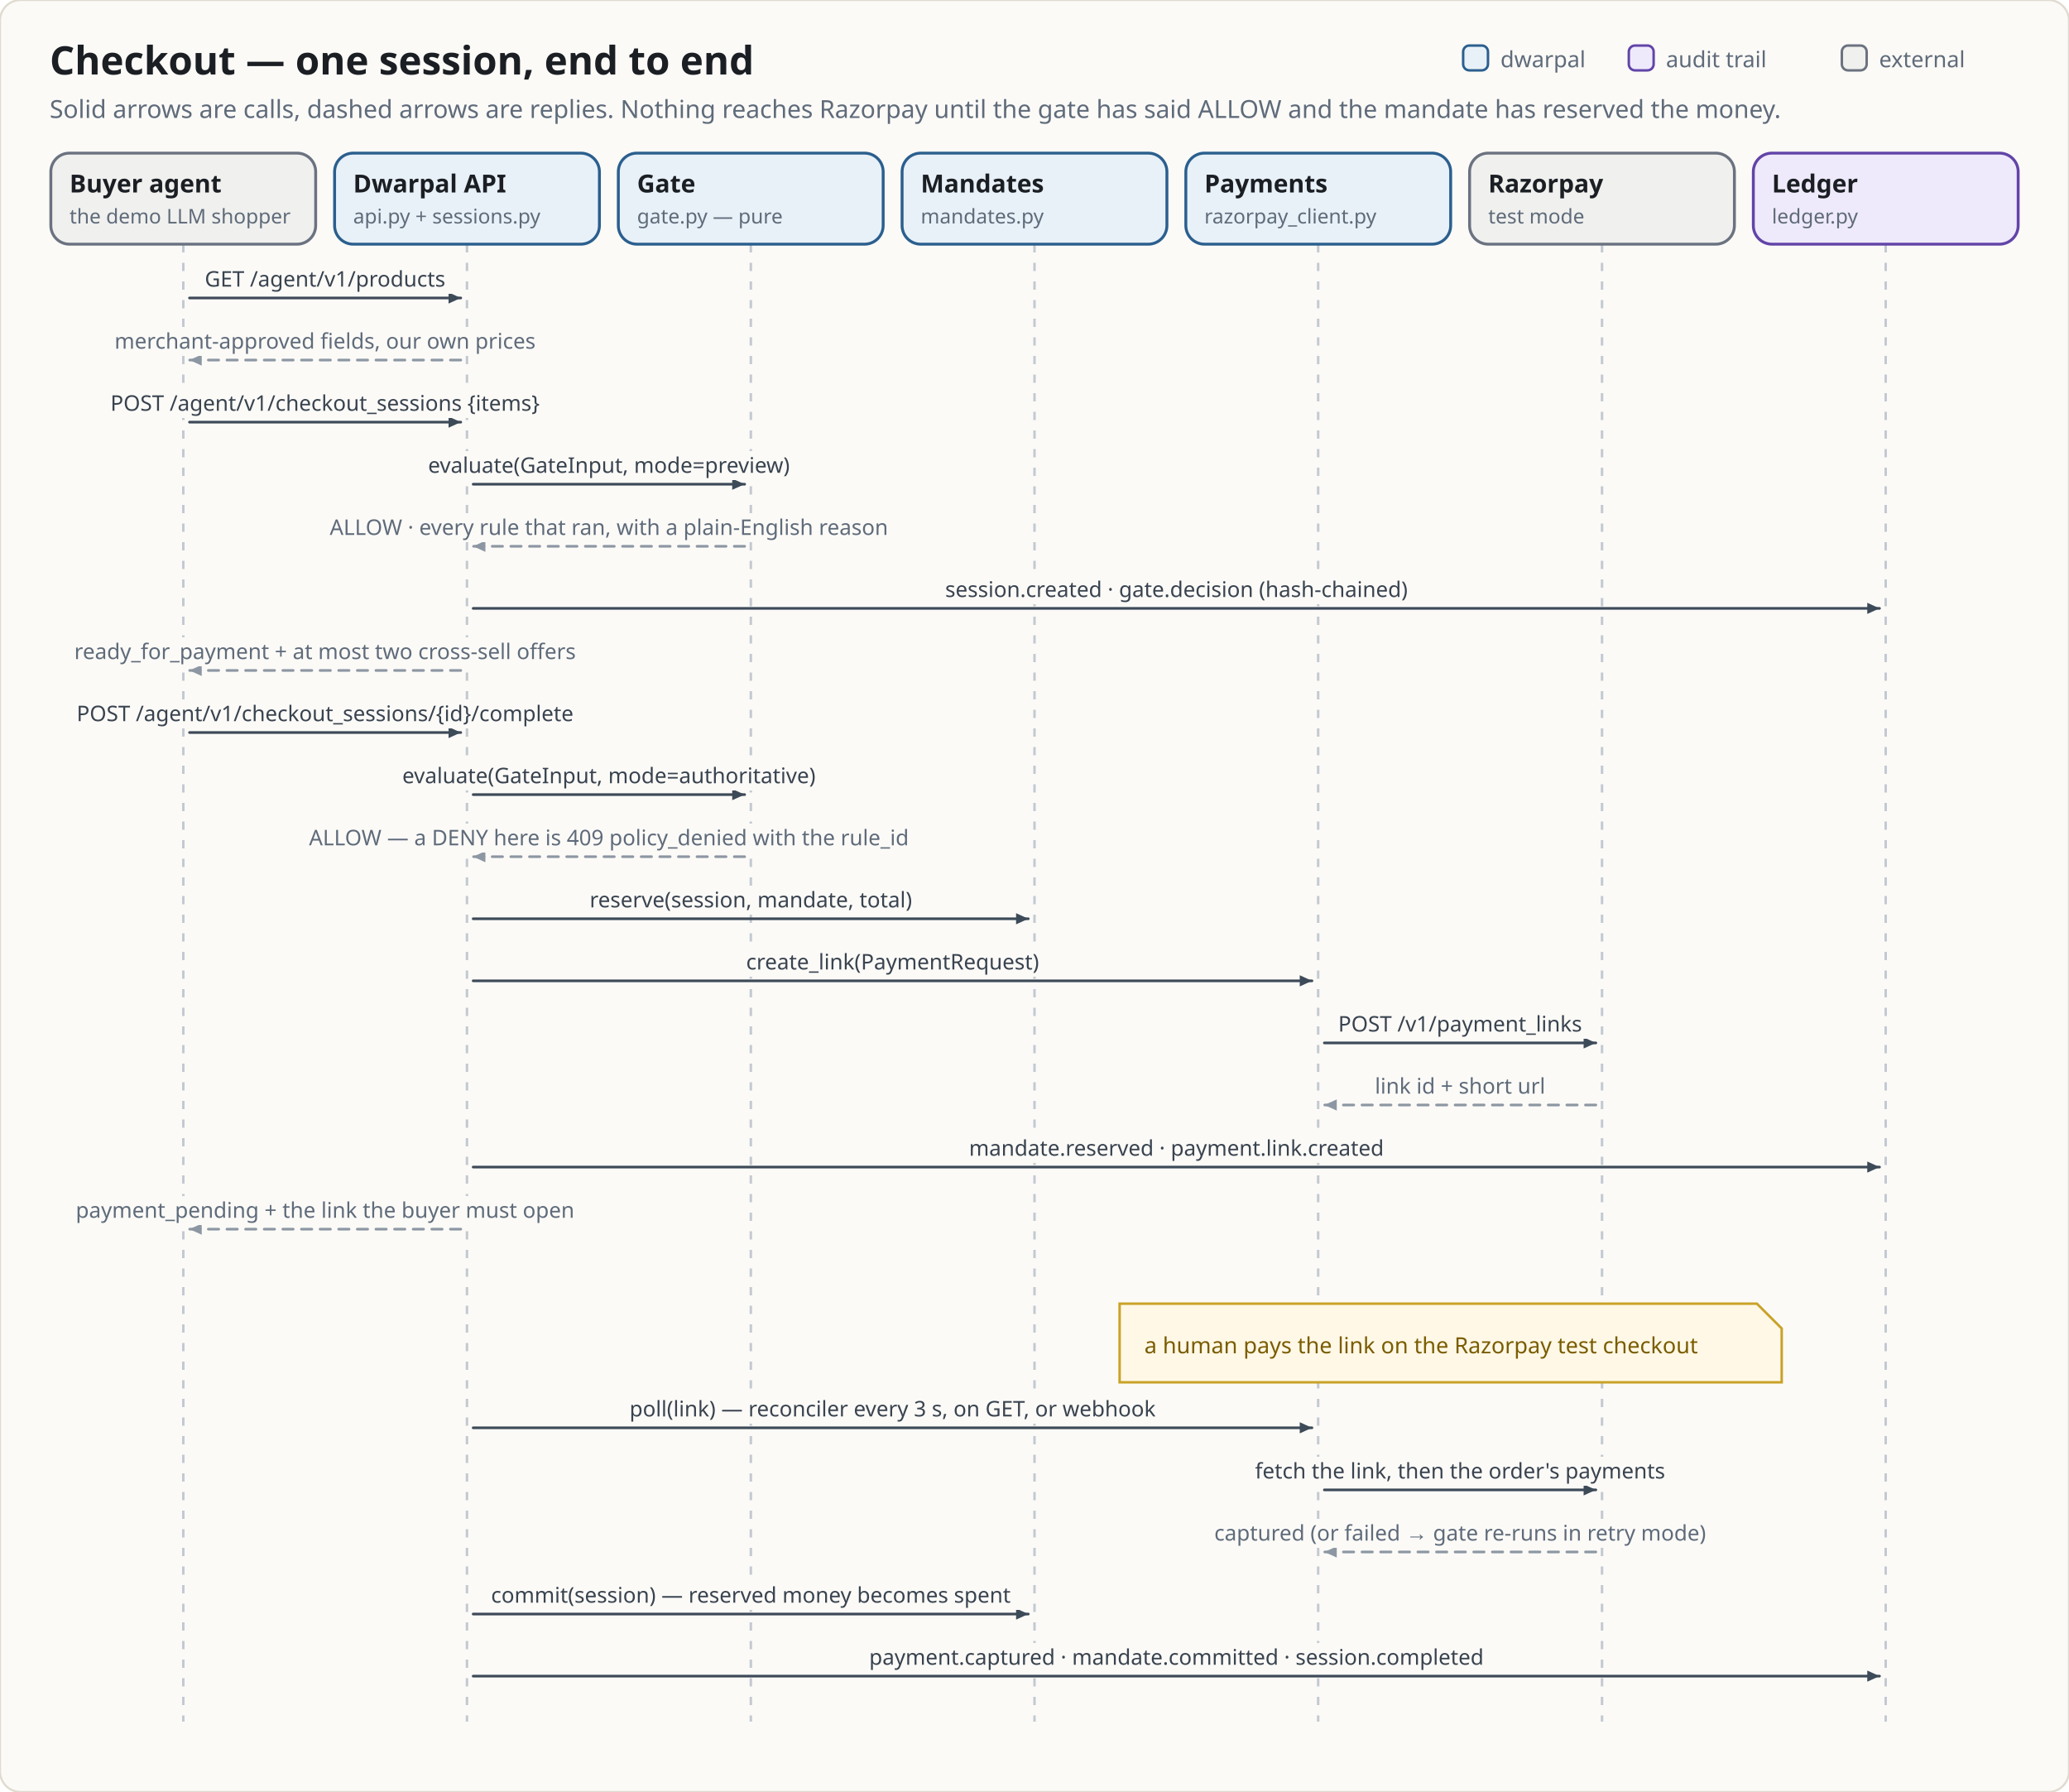
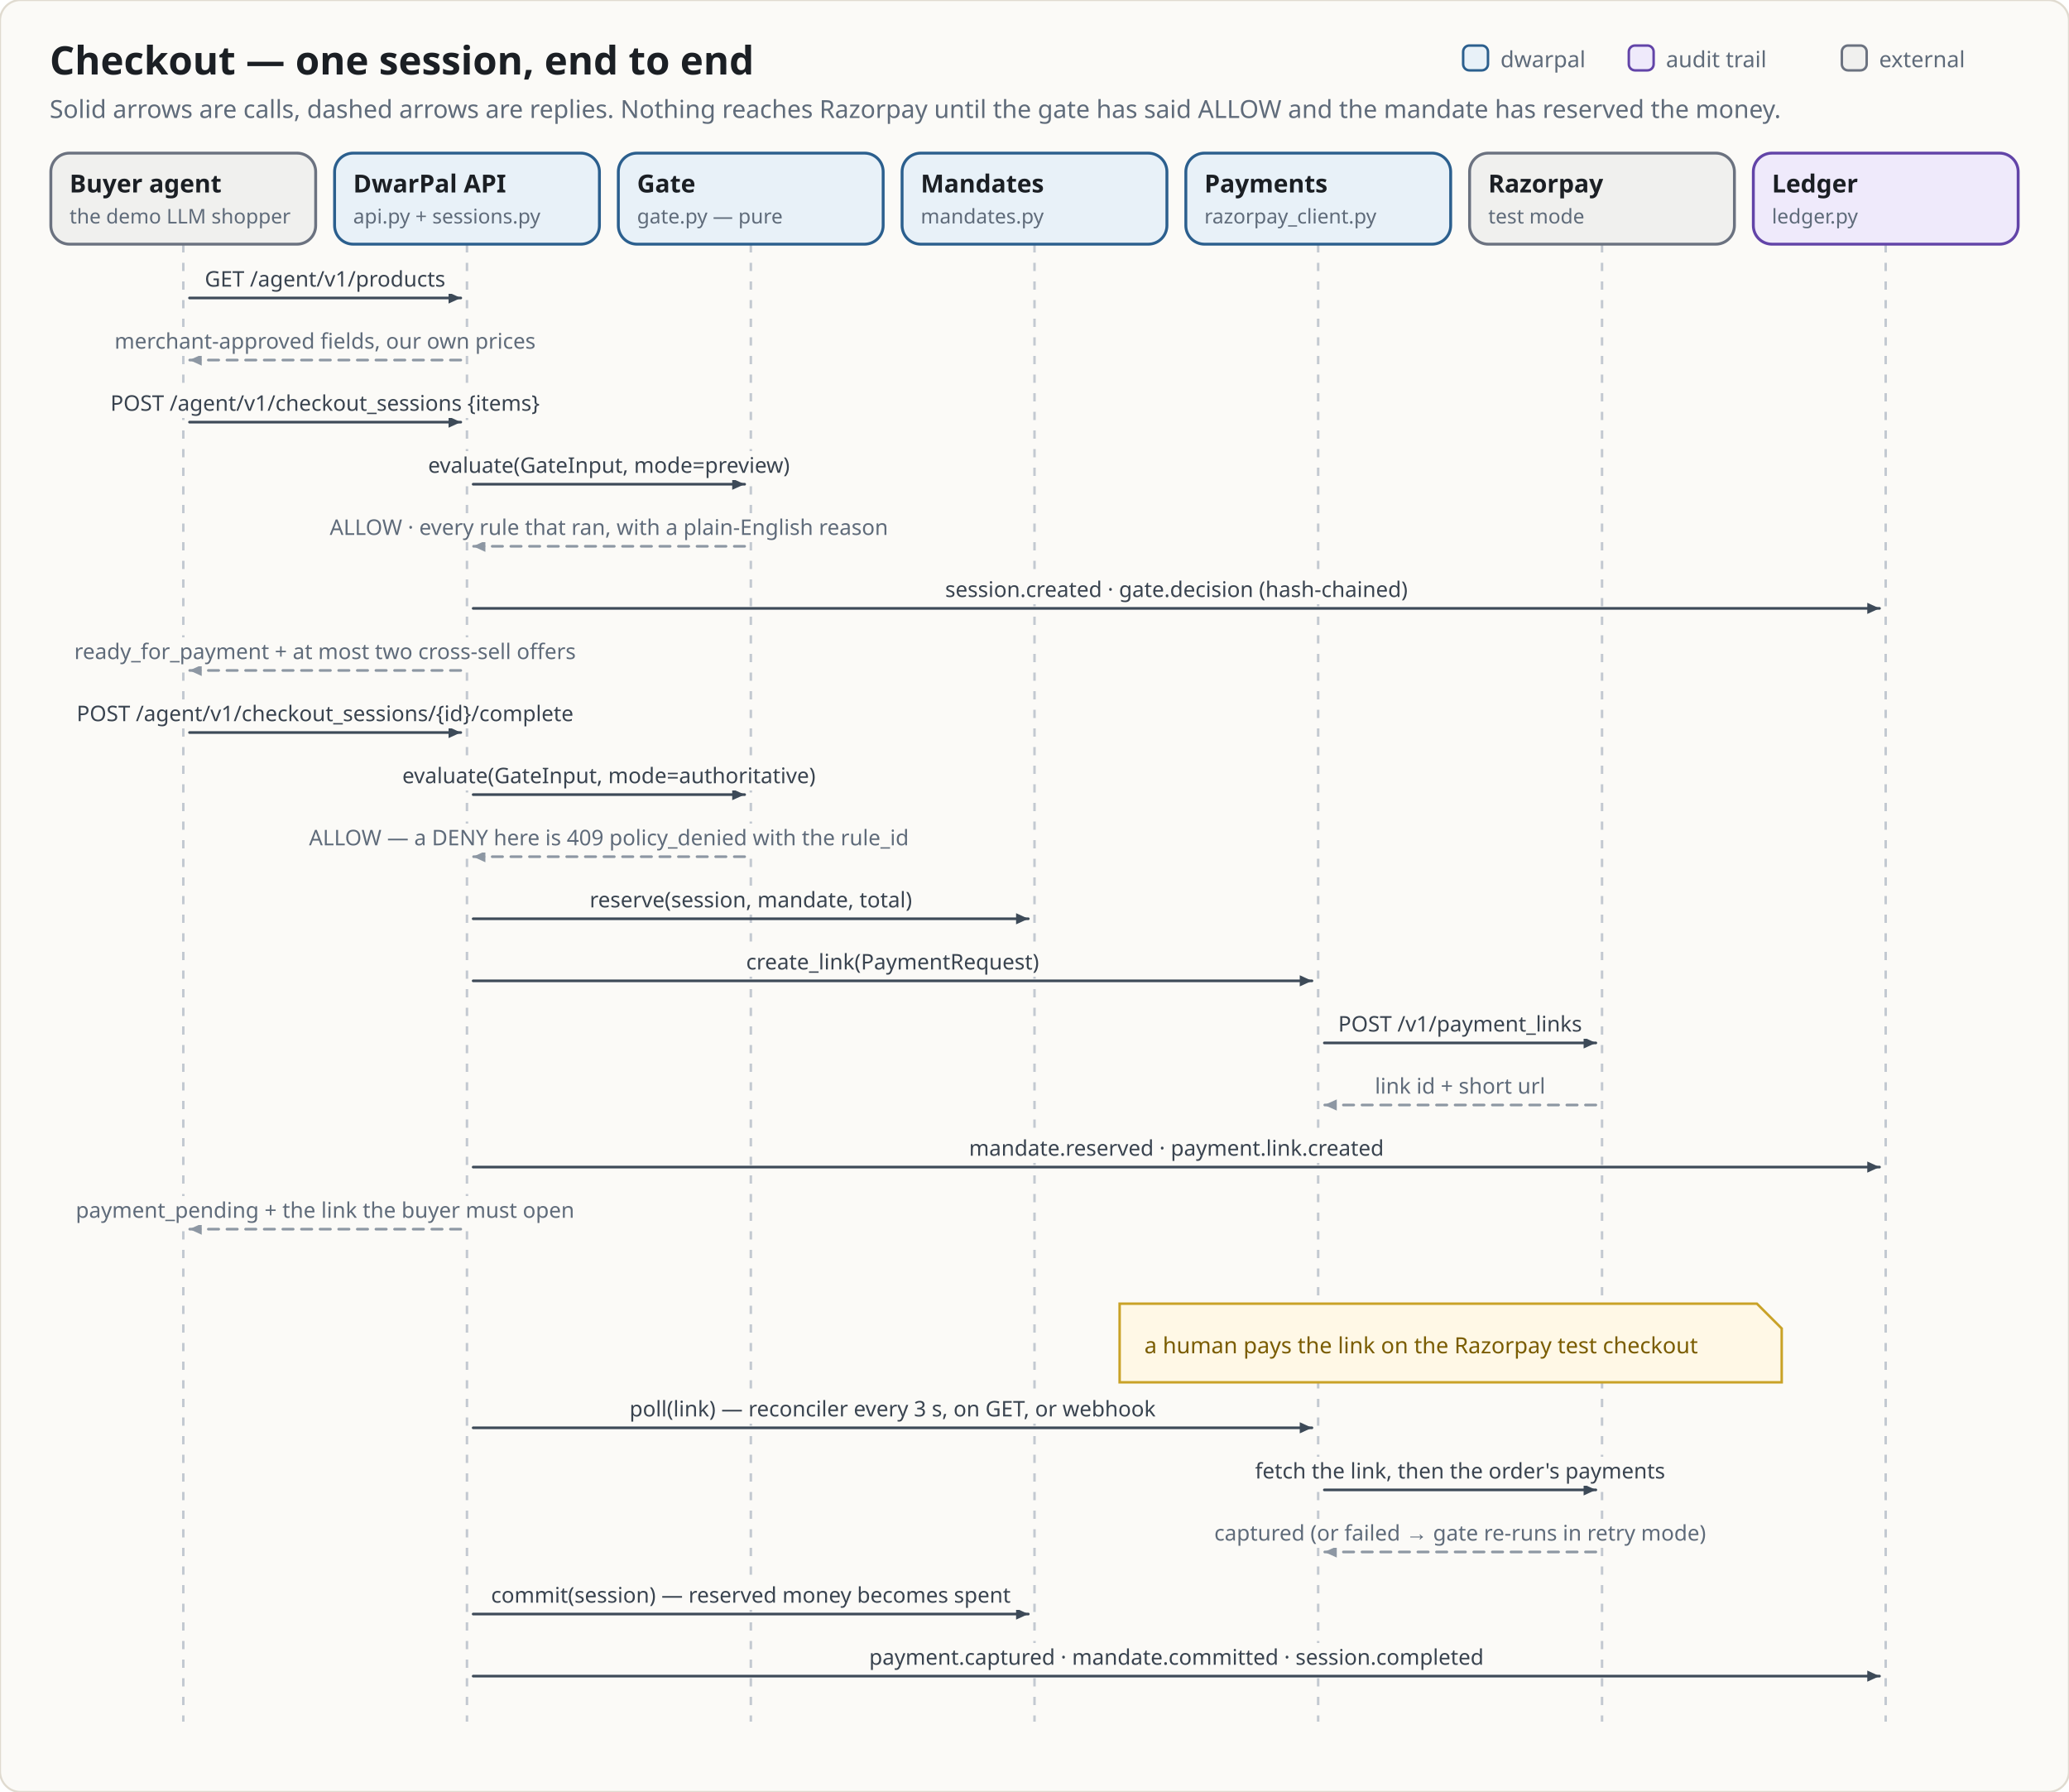
<svg xmlns="http://www.w3.org/2000/svg" viewBox="0 0 1000 866" width="1000" height="866" role="img" aria-label="Checkout — one session, end to end">
  <rect width="1000" height="866" rx="10" fill="#fbfaf7" stroke="#e0dbd0" />
  <text x="24.0" y="36.0" font-family="Segoe UI, Noto Sans, Helvetica Neue, Arial, sans-serif" font-size="19" fill="#1b1f24" text-anchor="start" font-weight="600">Checkout — one session, end to end</text>
  <text x="24.0" y="57.0" font-family="Segoe UI, Noto Sans, Helvetica Neue, Arial, sans-serif" font-size="12" fill="#5f6b7a" text-anchor="start" font-weight="normal">Solid arrows are calls, dashed arrows are replies. Nothing reaches Razorpay until the gate has said ALLOW and the mandate has reserved the money.</text>
  <rect x="707.176" y="22" width="12" height="12" rx="3" fill="#e8f1f8" stroke="#2b5f8e" stroke-width="1.2" />
  <text x="725.2" y="32.5" font-family="Segoe UI, Noto Sans, Helvetica Neue, Arial, sans-serif" font-size="10.8" fill="#5f6b7a" text-anchor="start" font-weight="normal">dwarpal</text>
  <rect x="787.244" y="22" width="12" height="12" rx="3" fill="#efeafb" stroke="#6244a8" stroke-width="1.2" />
  <text x="805.2" y="32.5" font-family="Segoe UI, Noto Sans, Helvetica Neue, Arial, sans-serif" font-size="10.8" fill="#5f6b7a" text-anchor="start" font-weight="normal">audit trail</text>
  <rect x="890.208" y="22" width="12" height="12" rx="3" fill="#f0f0ee" stroke="#6b7280" stroke-width="1.2" />
  <text x="908.2" y="32.5" font-family="Segoe UI, Noto Sans, Helvetica Neue, Arial, sans-serif" font-size="10.8" fill="#5f6b7a" text-anchor="start" font-weight="normal">external</text>
  <path d="M 88.6 118 L 88.6 832" stroke="#c3c9d1" stroke-width="1.2" stroke-dasharray="4 5" />
  <rect x="24.571" y="74" width="128" height="44" rx="9" fill="#f0f0ee" stroke="#6b7280" stroke-width="1.4" />
  <text x="33.6" y="93.0" font-family="Segoe UI, Noto Sans, Helvetica Neue, Arial, sans-serif" font-size="12" fill="#1b1f24" text-anchor="start" font-weight="600">Buyer agent</text>
  <text x="33.6" y="108.0" font-family="Segoe UI, Noto Sans, Helvetica Neue, Arial, sans-serif" font-size="9.8" fill="#5f6b7a" text-anchor="start" font-weight="normal">the demo LLM shopper</text>
  <path d="M 225.7 118 L 225.7 832" stroke="#c3c9d1" stroke-width="1.2" stroke-dasharray="4 5" />
  <rect x="161.714" y="74" width="128" height="44" rx="9" fill="#e8f1f8" stroke="#2b5f8e" stroke-width="1.4" />
-   <text x="170.7" y="93.0" font-family="Segoe UI, Noto Sans, Helvetica Neue, Arial, sans-serif" font-size="12" fill="#1b1f24" text-anchor="start" font-weight="600">Dwarpal API</text>
+   <text x="170.7" y="93.0" font-family="Segoe UI, Noto Sans, Helvetica Neue, Arial, sans-serif" font-size="12" fill="#1b1f24" text-anchor="start" font-weight="600">DwarPal API</text>
  <text x="170.7" y="108.0" font-family="Segoe UI, Noto Sans, Helvetica Neue, Arial, sans-serif" font-size="9.8" fill="#5f6b7a" text-anchor="start" font-weight="normal">api.py + sessions.py</text>
  <path d="M 362.9 118 L 362.9 832" stroke="#c3c9d1" stroke-width="1.2" stroke-dasharray="4 5" />
  <rect x="298.857" y="74" width="128" height="44" rx="9" fill="#e8f1f8" stroke="#2b5f8e" stroke-width="1.4" />
  <text x="307.9" y="93.0" font-family="Segoe UI, Noto Sans, Helvetica Neue, Arial, sans-serif" font-size="12" fill="#1b1f24" text-anchor="start" font-weight="600">Gate</text>
  <text x="307.9" y="108.0" font-family="Segoe UI, Noto Sans, Helvetica Neue, Arial, sans-serif" font-size="9.8" fill="#5f6b7a" text-anchor="start" font-weight="normal">gate.py — pure</text>
  <path d="M 500.0 118 L 500.0 832" stroke="#c3c9d1" stroke-width="1.2" stroke-dasharray="4 5" />
  <rect x="436.0" y="74" width="128" height="44" rx="9" fill="#e8f1f8" stroke="#2b5f8e" stroke-width="1.4" />
  <text x="445.0" y="93.0" font-family="Segoe UI, Noto Sans, Helvetica Neue, Arial, sans-serif" font-size="12" fill="#1b1f24" text-anchor="start" font-weight="600">Mandates</text>
  <text x="445.0" y="108.0" font-family="Segoe UI, Noto Sans, Helvetica Neue, Arial, sans-serif" font-size="9.8" fill="#5f6b7a" text-anchor="start" font-weight="normal">mandates.py</text>
  <path d="M 637.1 118 L 637.1 832" stroke="#c3c9d1" stroke-width="1.2" stroke-dasharray="4 5" />
  <rect x="573.143" y="74" width="128" height="44" rx="9" fill="#e8f1f8" stroke="#2b5f8e" stroke-width="1.4" />
  <text x="582.1" y="93.0" font-family="Segoe UI, Noto Sans, Helvetica Neue, Arial, sans-serif" font-size="12" fill="#1b1f24" text-anchor="start" font-weight="600">Payments</text>
  <text x="582.1" y="108.0" font-family="Segoe UI, Noto Sans, Helvetica Neue, Arial, sans-serif" font-size="9.8" fill="#5f6b7a" text-anchor="start" font-weight="normal">razorpay_client.py</text>
  <path d="M 774.3 118 L 774.3 832" stroke="#c3c9d1" stroke-width="1.2" stroke-dasharray="4 5" />
  <rect x="710.286" y="74" width="128" height="44" rx="9" fill="#f0f0ee" stroke="#6b7280" stroke-width="1.4" />
  <text x="719.3" y="93.0" font-family="Segoe UI, Noto Sans, Helvetica Neue, Arial, sans-serif" font-size="12" fill="#1b1f24" text-anchor="start" font-weight="600">Razorpay</text>
  <text x="719.3" y="108.0" font-family="Segoe UI, Noto Sans, Helvetica Neue, Arial, sans-serif" font-size="9.8" fill="#5f6b7a" text-anchor="start" font-weight="normal">test mode</text>
  <path d="M 911.4 118 L 911.4 832" stroke="#c3c9d1" stroke-width="1.2" stroke-dasharray="4 5" />
  <rect x="847.429" y="74" width="128" height="44" rx="9" fill="#efeafb" stroke="#6244a8" stroke-width="1.4" />
  <text x="856.4" y="93.0" font-family="Segoe UI, Noto Sans, Helvetica Neue, Arial, sans-serif" font-size="12" fill="#1b1f24" text-anchor="start" font-weight="600">Ledger</text>
  <text x="856.4" y="108.0" font-family="Segoe UI, Noto Sans, Helvetica Neue, Arial, sans-serif" font-size="9.8" fill="#5f6b7a" text-anchor="start" font-weight="normal">ledger.py</text>
  <path d="M 91.6 144.0 L 222.7 144.0" fill="none" stroke="#3d4a58" stroke-width="1.3" stroke-linejoin="round" stroke-linecap="round" />
  <path d="M 222.7 144.0 L 216.8 146.7 L 216.8 141.3 Z" fill="#3d4a58" />
  <rect x="91.5" y="128" width="131.3" height="14" fill="#fbfaf7" />
  <text x="157.1" y="138.5" font-family="Segoe UI, Noto Sans, Helvetica Neue, Arial, sans-serif" font-size="10.4" fill="#39434f" text-anchor="middle" font-weight="normal">GET /agent/v1/products</text>
  <path d="M 222.7 174.0 L 91.6 174.0" fill="none" stroke="#8d97a3" stroke-width="1.3" stroke-dasharray="5 4" stroke-linejoin="round" stroke-linecap="round" />
  <path d="M 91.6 174.0 L 97.5 171.3 L 97.5 176.7 Z" fill="#8d97a3" />
  <rect x="41.9" y="158" width="230.5" height="14" fill="#fbfaf7" />
  <text x="157.1" y="168.5" font-family="Segoe UI, Noto Sans, Helvetica Neue, Arial, sans-serif" font-size="10.4" fill="#5f6b7a" text-anchor="middle" font-weight="normal">merchant-approved fields, our own prices</text>
  <path d="M 91.6 204.0 L 222.7 204.0" fill="none" stroke="#3d4a58" stroke-width="1.3" stroke-linejoin="round" stroke-linecap="round" />
  <path d="M 222.7 204.0 L 216.8 206.7 L 216.8 201.3 Z" fill="#3d4a58" />
  <rect x="36.4" y="188" width="241.5" height="14" fill="#fbfaf7" />
  <text x="157.1" y="198.5" font-family="Segoe UI, Noto Sans, Helvetica Neue, Arial, sans-serif" font-size="10.4" fill="#39434f" text-anchor="middle" font-weight="normal">POST /agent/v1/checkout_sessions   {items}</text>
  <path d="M 228.7 234.0 L 359.9 234.0" fill="none" stroke="#3d4a58" stroke-width="1.3" stroke-linejoin="round" stroke-linecap="round" />
  <path d="M 359.9 234.0 L 353.9 236.7 L 353.9 231.3 Z" fill="#3d4a58" />
  <rect x="198.3" y="218" width="191.9" height="14" fill="#fbfaf7" />
  <text x="294.3" y="228.5" font-family="Segoe UI, Noto Sans, Helvetica Neue, Arial, sans-serif" font-size="10.4" fill="#39434f" text-anchor="middle" font-weight="normal">evaluate(GateInput, mode=preview)</text>
  <path d="M 359.9 264.0 L 228.7 264.0" fill="none" stroke="#8d97a3" stroke-width="1.3" stroke-dasharray="5 4" stroke-linejoin="round" stroke-linecap="round" />
  <path d="M 228.7 264.0 L 234.6 261.3 L 234.6 266.7 Z" fill="#8d97a3" />
  <rect x="134.9" y="248" width="318.7" height="14" fill="#fbfaf7" />
  <text x="294.3" y="258.5" font-family="Segoe UI, Noto Sans, Helvetica Neue, Arial, sans-serif" font-size="10.4" fill="#5f6b7a" text-anchor="middle" font-weight="normal">ALLOW · every rule that ran, with a plain-English reason</text>
  <path d="M 228.7 294.0 L 908.4 294.0" fill="none" stroke="#3d4a58" stroke-width="1.3" stroke-linejoin="round" stroke-linecap="round" />
  <path d="M 908.4 294.0 L 902.5 296.7 L 902.5 291.3 Z" fill="#3d4a58" />
  <rect x="434.0" y="278" width="269.1" height="14" fill="#fbfaf7" />
  <text x="568.6" y="288.5" font-family="Segoe UI, Noto Sans, Helvetica Neue, Arial, sans-serif" font-size="10.4" fill="#39434f" text-anchor="middle" font-weight="normal">session.created · gate.decision  (hash-chained)</text>
  <path d="M 222.7 324.0 L 91.6 324.0" fill="none" stroke="#8d97a3" stroke-width="1.3" stroke-dasharray="5 4" stroke-linejoin="round" stroke-linecap="round" />
  <path d="M 91.6 324.0 L 97.5 321.3 L 97.5 326.7 Z" fill="#8d97a3" />
  <rect x="17.1" y="308" width="280.1" height="14" fill="#fbfaf7" />
  <text x="157.1" y="318.5" font-family="Segoe UI, Noto Sans, Helvetica Neue, Arial, sans-serif" font-size="10.4" fill="#5f6b7a" text-anchor="middle" font-weight="normal">ready_for_payment + at most two cross-sell offers</text>
  <path d="M 91.6 354.0 L 222.7 354.0" fill="none" stroke="#3d4a58" stroke-width="1.3" stroke-linejoin="round" stroke-linecap="round" />
  <path d="M 222.7 354.0 L 216.8 356.7 L 216.8 351.3 Z" fill="#3d4a58" />
  <rect x="25.4" y="338" width="263.6" height="14" fill="#fbfaf7" />
  <text x="157.1" y="348.5" font-family="Segoe UI, Noto Sans, Helvetica Neue, Arial, sans-serif" font-size="10.4" fill="#39434f" text-anchor="middle" font-weight="normal">POST /agent/v1/checkout_sessions/{id}/complete</text>
  <path d="M 228.7 384.0 L 359.9 384.0" fill="none" stroke="#3d4a58" stroke-width="1.3" stroke-linejoin="round" stroke-linecap="round" />
  <path d="M 359.9 384.0 L 353.9 386.7 L 353.9 381.3 Z" fill="#3d4a58" />
  <rect x="181.8" y="368" width="225.0" height="14" fill="#fbfaf7" />
  <text x="294.3" y="378.5" font-family="Segoe UI, Noto Sans, Helvetica Neue, Arial, sans-serif" font-size="10.4" fill="#39434f" text-anchor="middle" font-weight="normal">evaluate(GateInput, mode=authoritative)</text>
  <path d="M 359.9 414.0 L 228.7 414.0" fill="none" stroke="#8d97a3" stroke-width="1.3" stroke-dasharray="5 4" stroke-linejoin="round" stroke-linecap="round" />
  <path d="M 228.7 414.0 L 234.6 411.3 L 234.6 416.7 Z" fill="#8d97a3" />
  <rect x="129.4" y="398" width="329.7" height="14" fill="#fbfaf7" />
  <text x="294.3" y="408.5" font-family="Segoe UI, Noto Sans, Helvetica Neue, Arial, sans-serif" font-size="10.4" fill="#5f6b7a" text-anchor="middle" font-weight="normal">ALLOW  — a DENY here is 409 policy_denied with the rule_id</text>
  <path d="M 228.7 444.0 L 497.0 444.0" fill="none" stroke="#3d4a58" stroke-width="1.3" stroke-linejoin="round" stroke-linecap="round" />
  <path d="M 497.0 444.0 L 491.1 446.7 L 491.1 441.3 Z" fill="#3d4a58" />
  <rect x="269.7" y="428" width="186.4" height="14" fill="#fbfaf7" />
  <text x="362.9" y="438.5" font-family="Segoe UI, Noto Sans, Helvetica Neue, Arial, sans-serif" font-size="10.4" fill="#39434f" text-anchor="middle" font-weight="normal">reserve(session, mandate, total)</text>
  <path d="M 228.7 474.0 L 634.1 474.0" fill="none" stroke="#3d4a58" stroke-width="1.3" stroke-linejoin="round" stroke-linecap="round" />
  <path d="M 634.1 474.0 L 628.2 476.7 L 628.2 471.3 Z" fill="#3d4a58" />
  <rect x="352.0" y="458" width="158.8" height="14" fill="#fbfaf7" />
  <text x="431.4" y="468.5" font-family="Segoe UI, Noto Sans, Helvetica Neue, Arial, sans-serif" font-size="10.4" fill="#39434f" text-anchor="middle" font-weight="normal">create_link(PaymentRequest)</text>
  <path d="M 640.1 504.0 L 771.3 504.0" fill="none" stroke="#3d4a58" stroke-width="1.3" stroke-linejoin="round" stroke-linecap="round" />
  <path d="M 771.3 504.0 L 765.4 506.7 L 765.4 501.3 Z" fill="#3d4a58" />
  <rect x="640.1" y="488" width="131.3" height="14" fill="#fbfaf7" />
  <text x="705.7" y="498.5" font-family="Segoe UI, Noto Sans, Helvetica Neue, Arial, sans-serif" font-size="10.4" fill="#39434f" text-anchor="middle" font-weight="normal">POST /v1/payment_links</text>
  <path d="M 771.3 534.0 L 640.1 534.0" fill="none" stroke="#8d97a3" stroke-width="1.3" stroke-dasharray="5 4" stroke-linejoin="round" stroke-linecap="round" />
  <path d="M 640.1 534.0 L 646.1 531.3 L 646.1 536.7 Z" fill="#8d97a3" />
  <rect x="648.4" y="518" width="114.7" height="14" fill="#fbfaf7" />
  <text x="705.7" y="528.5" font-family="Segoe UI, Noto Sans, Helvetica Neue, Arial, sans-serif" font-size="10.4" fill="#5f6b7a" text-anchor="middle" font-weight="normal">link id + short url</text>
  <path d="M 228.7 564.0 L 908.4 564.0" fill="none" stroke="#3d4a58" stroke-width="1.3" stroke-linejoin="round" stroke-linecap="round" />
  <path d="M 908.4 564.0 L 902.5 566.7 L 902.5 561.3 Z" fill="#3d4a58" />
  <rect x="456.1" y="548" width="225.0" height="14" fill="#fbfaf7" />
  <text x="568.6" y="558.5" font-family="Segoe UI, Noto Sans, Helvetica Neue, Arial, sans-serif" font-size="10.4" fill="#39434f" text-anchor="middle" font-weight="normal">mandate.reserved · payment.link.created</text>
  <path d="M 222.7 594.0 L 91.6 594.0" fill="none" stroke="#8d97a3" stroke-width="1.3" stroke-dasharray="5 4" stroke-linejoin="round" stroke-linecap="round" />
  <path d="M 91.6 594.0 L 97.5 591.3 L 97.5 596.7 Z" fill="#8d97a3" />
  <rect x="25.4" y="578" width="263.6" height="14" fill="#fbfaf7" />
  <text x="157.1" y="588.5" font-family="Segoe UI, Noto Sans, Helvetica Neue, Arial, sans-serif" font-size="10.4" fill="#5f6b7a" text-anchor="middle" font-weight="normal">payment_pending + the link the buyer must open</text>
  <path d="M 541.143 630 h 308 l 12 12 v 26 h -320 v -38 Z" fill="#fff8e6" stroke="#c9a227" stroke-width="1.2" />
  <text x="553.1" y="654.0" font-family="Segoe UI, Noto Sans, Helvetica Neue, Arial, sans-serif" font-size="10.8" fill="#7a5c00" text-anchor="start" font-weight="normal">a human pays the link on the Razorpay test checkout</text>
  <path d="M 228.7 690.0 L 634.1 690.0" fill="none" stroke="#3d4a58" stroke-width="1.3" stroke-linejoin="round" stroke-linecap="round" />
  <path d="M 634.1 690.0 L 628.2 692.7 L 628.2 687.3 Z" fill="#3d4a58" />
  <rect x="280.4" y="674" width="302.1" height="14" fill="#fbfaf7" />
  <text x="431.4" y="684.5" font-family="Segoe UI, Noto Sans, Helvetica Neue, Arial, sans-serif" font-size="10.4" fill="#39434f" text-anchor="middle" font-weight="normal">poll(link) — reconciler every 3 s, on GET, or webhook</text>
  <path d="M 640.1 720.0 L 771.3 720.0" fill="none" stroke="#3d4a58" stroke-width="1.3" stroke-linejoin="round" stroke-linecap="round" />
  <path d="M 771.3 720.0 L 765.4 722.7 L 765.4 717.3 Z" fill="#3d4a58" />
  <rect x="587.7" y="704" width="236.0" height="14" fill="#fbfaf7" />
  <text x="705.7" y="714.5" font-family="Segoe UI, Noto Sans, Helvetica Neue, Arial, sans-serif" font-size="10.4" fill="#39434f" text-anchor="middle" font-weight="normal">fetch the link, then the order's payments</text>
  <path d="M 771.3 750.0 L 640.1 750.0" fill="none" stroke="#8d97a3" stroke-width="1.3" stroke-dasharray="5 4" stroke-linejoin="round" stroke-linecap="round" />
  <path d="M 640.1 750.0 L 646.1 747.3 L 646.1 752.7 Z" fill="#8d97a3" />
  <rect x="565.7" y="734" width="280.1" height="14" fill="#fbfaf7" />
  <text x="705.7" y="744.5" font-family="Segoe UI, Noto Sans, Helvetica Neue, Arial, sans-serif" font-size="10.4" fill="#5f6b7a" text-anchor="middle" font-weight="normal">captured (or failed → gate re-runs in retry mode)</text>
  <path d="M 228.7 780.0 L 497.0 780.0" fill="none" stroke="#3d4a58" stroke-width="1.3" stroke-linejoin="round" stroke-linecap="round" />
  <path d="M 497.0 780.0 L 491.1 782.7 L 491.1 777.3 Z" fill="#3d4a58" />
  <rect x="231.1" y="764" width="263.6" height="14" fill="#fbfaf7" />
  <text x="362.9" y="774.5" font-family="Segoe UI, Noto Sans, Helvetica Neue, Arial, sans-serif" font-size="10.4" fill="#39434f" text-anchor="middle" font-weight="normal">commit(session) — reserved money becomes spent</text>
  <path d="M 228.7 810.0 L 908.4 810.0" fill="none" stroke="#3d4a58" stroke-width="1.3" stroke-linejoin="round" stroke-linecap="round" />
  <path d="M 908.4 810.0 L 902.5 812.7 L 902.5 807.3 Z" fill="#3d4a58" />
  <rect x="409.2" y="794" width="318.7" height="14" fill="#fbfaf7" />
  <text x="568.6" y="804.5" font-family="Segoe UI, Noto Sans, Helvetica Neue, Arial, sans-serif" font-size="10.4" fill="#39434f" text-anchor="middle" font-weight="normal">payment.captured · mandate.committed · session.completed</text>
</svg>
